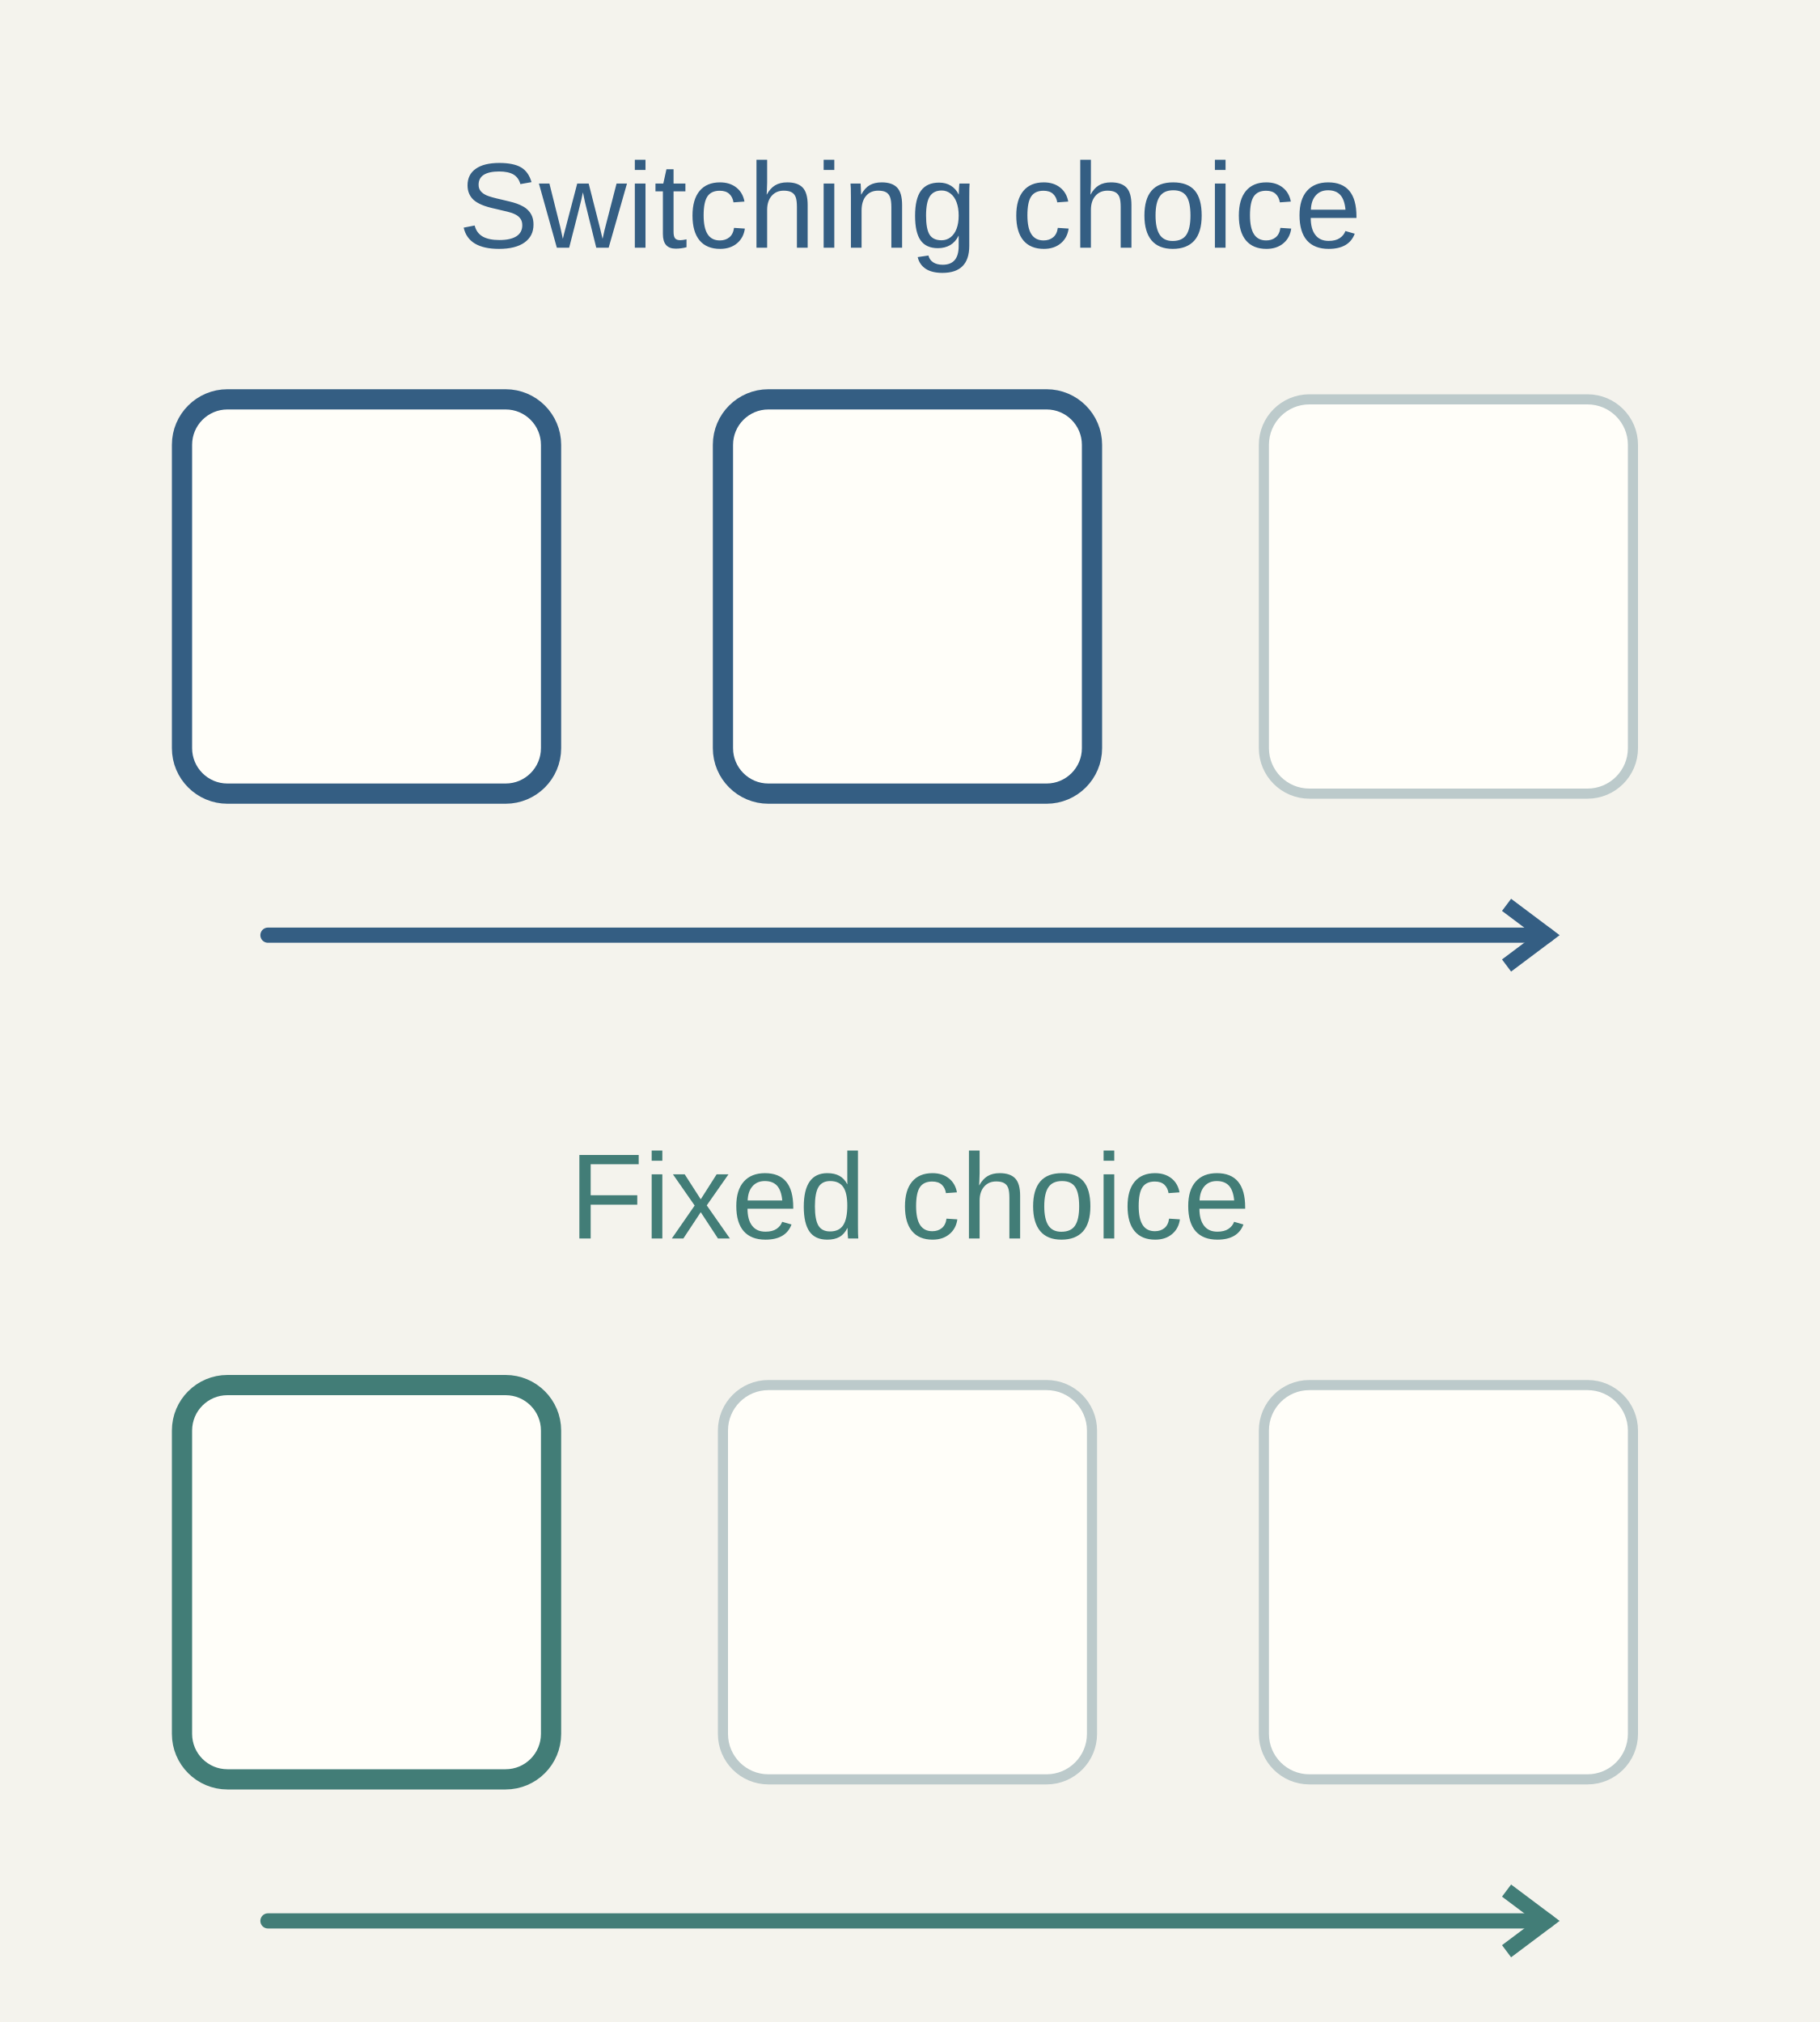
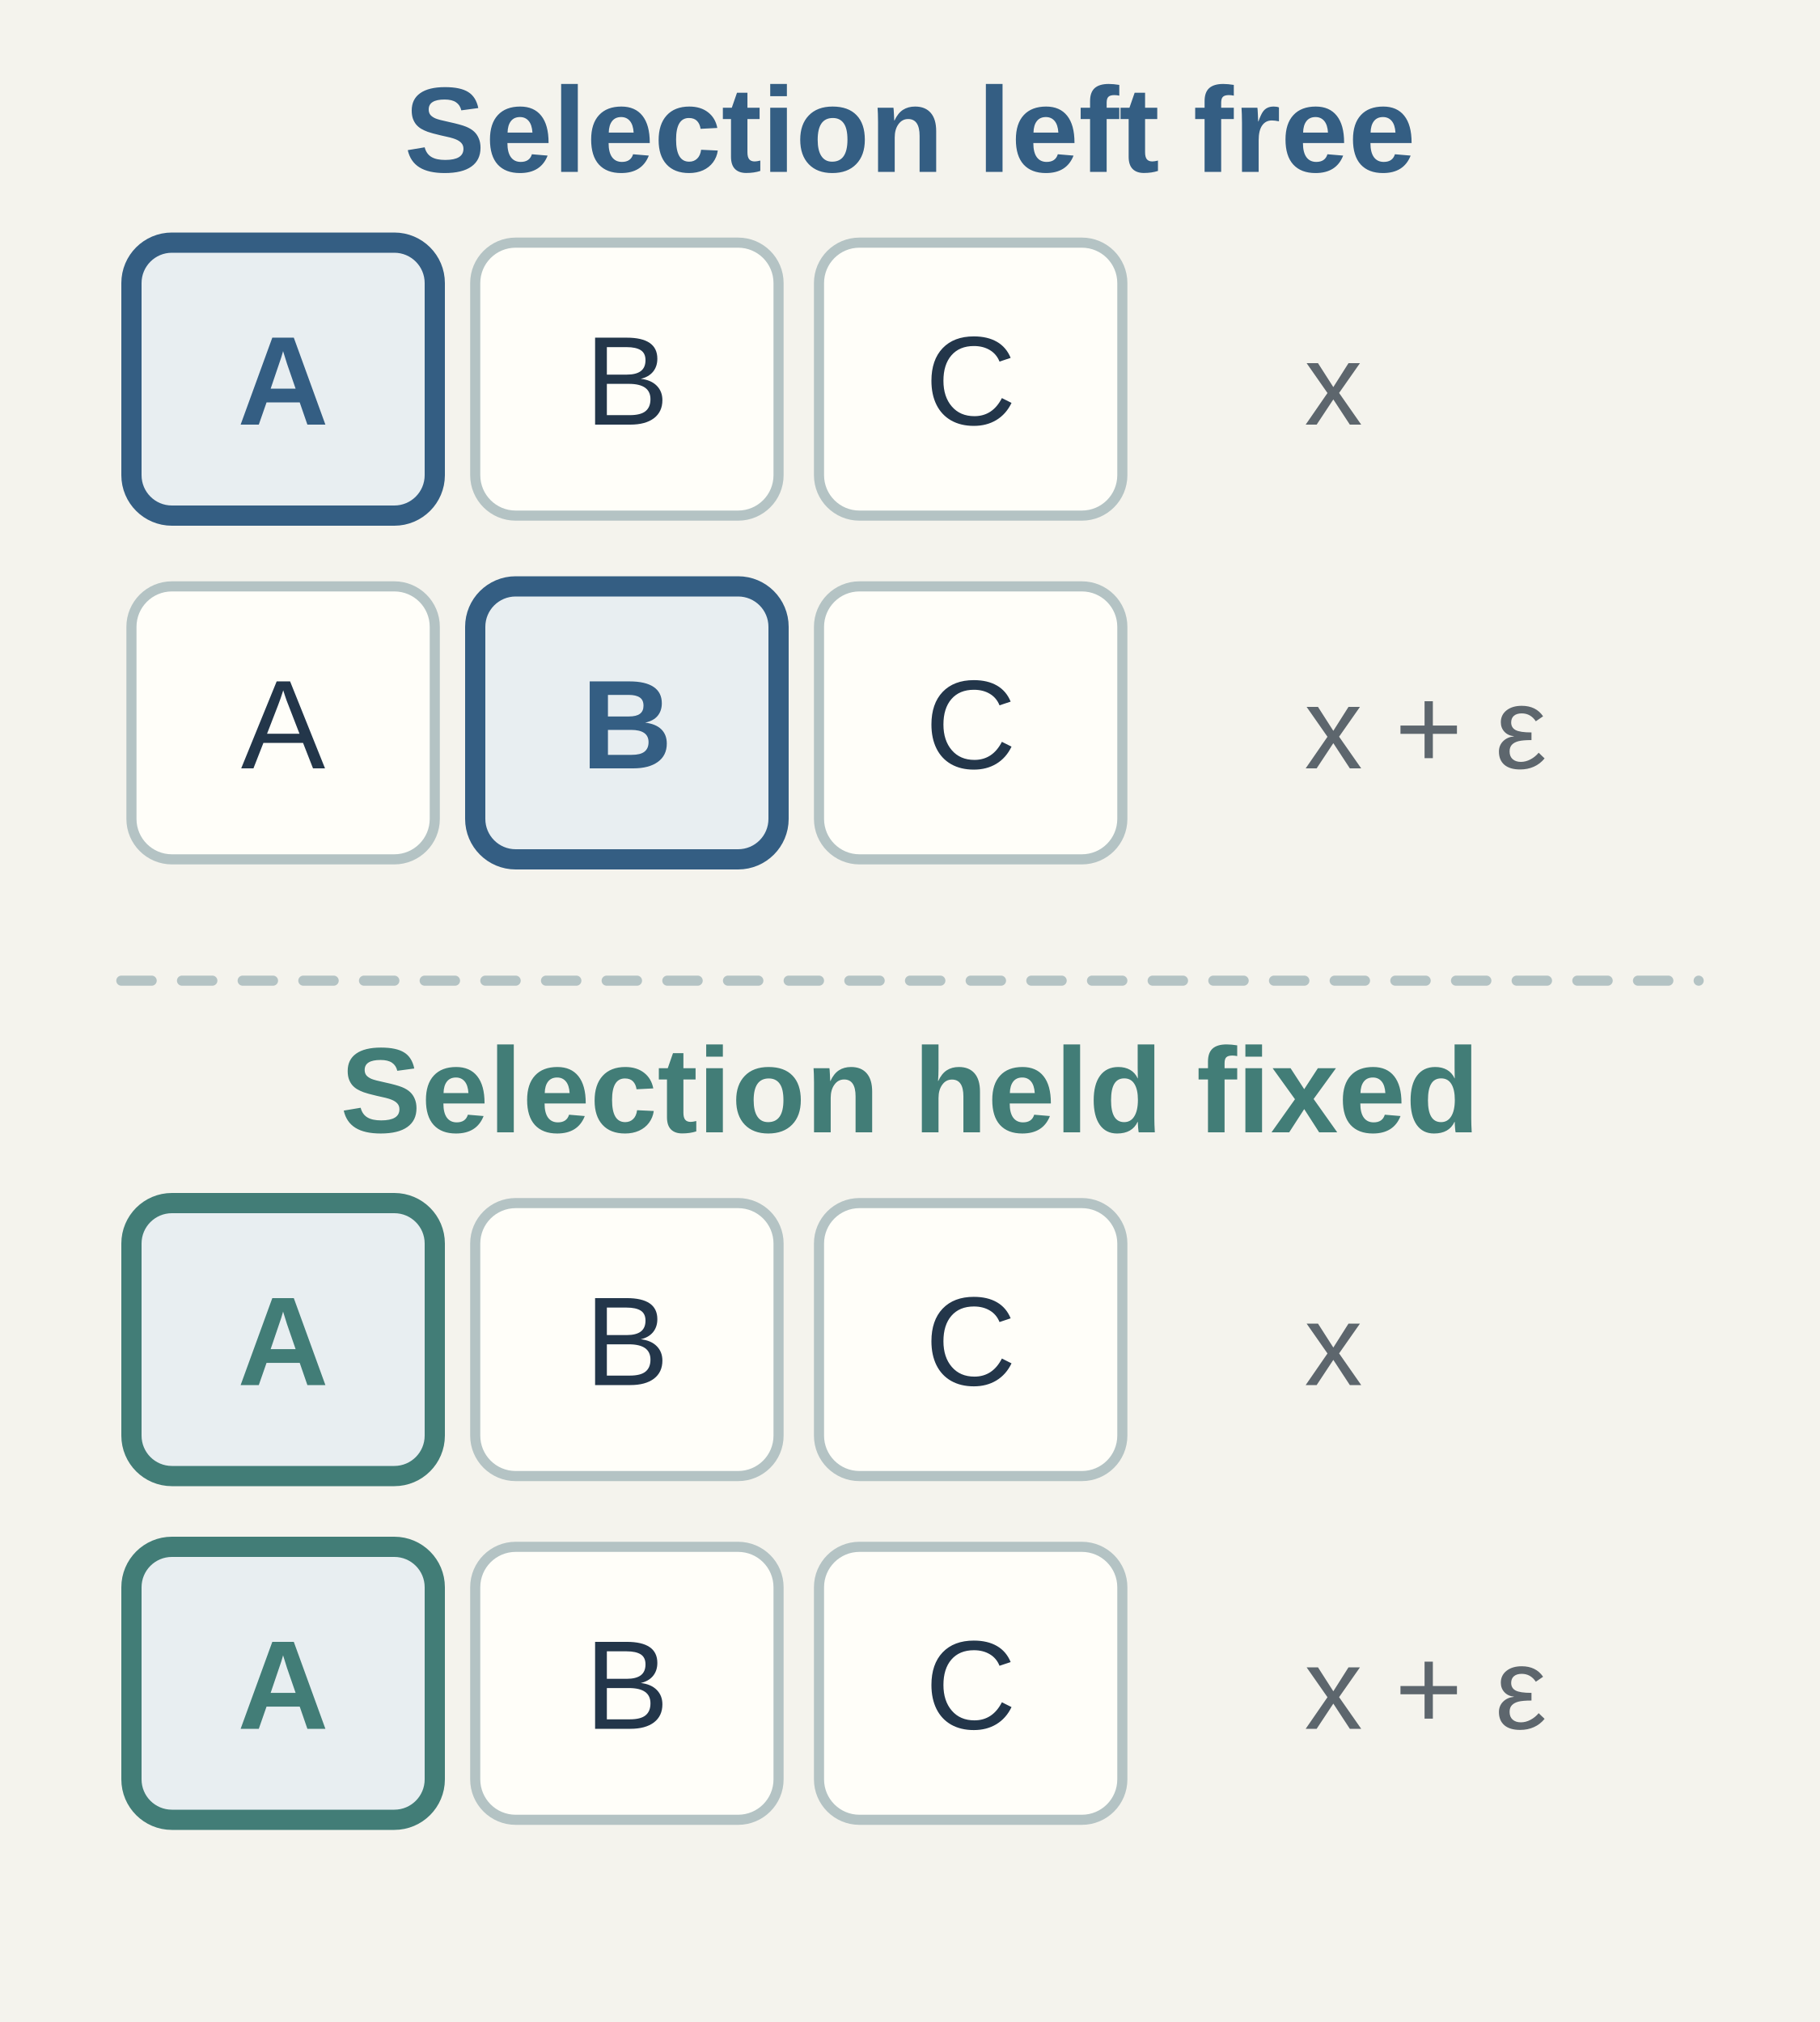
<svg xmlns="http://www.w3.org/2000/svg" width="360" height="400" viewBox="0 0 360 400" role="img" aria-labelledby="title desc">
  <rect width="360" height="400" fill="#f4f3ed" />
-   <text x="180" y="49" font-family="Arial, Helvetica, sans-serif" font-size="24" text-anchor="middle" fill="#345e83">Switching choice</text>
-   <rect x="36" y="79" width="73" height="78" rx="9" fill="#fffef9" stroke="#bccacb" stroke-width="2" />
-   <rect x="143" y="79" width="73" height="78" rx="9" fill="#fffef9" stroke="#bccacb" stroke-width="2" />
-   <rect x="250" y="79" width="73" height="78" rx="9" fill="#fffef9" stroke="#bccacb" stroke-width="2" />
-   <rect x="36" y="79" width="73" height="78" rx="9" fill="none" stroke="#345e83" stroke-width="4" />
-   <rect x="143" y="79" width="73" height="78" rx="9" fill="none" stroke="#345e83" stroke-width="4" />
-   <path d="M53 185L306 185" fill="none" stroke="#345e83" stroke-width="3" stroke-linecap="round" />
-   <path d="M298 179L306 185L298 191" fill="none" stroke="#345e83" stroke-width="3" />
-   <text x="180" y="245" font-family="Arial, Helvetica, sans-serif" font-size="24" text-anchor="middle" fill="#427d77">Fixed choice</text>
-   <rect x="36" y="274" width="73" height="78" rx="9" fill="#fffef9" stroke="#bccacb" stroke-width="2" />
-   <rect x="143" y="274" width="73" height="78" rx="9" fill="#fffef9" stroke="#bccacb" stroke-width="2" />
-   <rect x="250" y="274" width="73" height="78" rx="9" fill="#fffef9" stroke="#bccacb" stroke-width="2" />
-   <rect x="36" y="274" width="73" height="78" rx="9" fill="none" stroke="#427d77" stroke-width="4" />
-   <path d="M53 380L306 380" fill="none" stroke="#427d77" stroke-width="3" stroke-linecap="round" />
-   <path d="M298 374L306 380L298 386" fill="none" stroke="#427d77" stroke-width="3" />
+   <g font-family="Arial, Helvetica, sans-serif">
+     <text x="180" y="34" font-size="24" fill="#345e83" text-anchor="middle" font-weight="600">Selection left free</text>
+     <rect x="26" y="48" width="60" height="54" rx="8" fill="#e8eef1" stroke="#b4c3c4" stroke-width="2" />
+     <text x="56" y="84" font-size="25" fill="#345e83" text-anchor="middle" font-weight="600">A</text>
+     <rect x="26" y="48" width="60" height="54" rx="8" fill="none" stroke="#345e83" stroke-width="4" />
+     <rect x="94" y="48" width="60" height="54" rx="8" fill="#fffef9" stroke="#b4c3c4" stroke-width="2" />
+     <text x="124" y="84" font-size="25" fill="#23364a" text-anchor="middle" font-weight="400">B</text>
+     <rect x="162" y="48" width="60" height="54" rx="8" fill="#fffef9" stroke="#b4c3c4" stroke-width="2" />
+     <text x="192" y="84" font-size="25" fill="#23364a" text-anchor="middle" font-weight="400">C</text>
+     <text x="258" y="84" font-size="23" fill="#5d666d" text-anchor="start" font-weight="400">x</text>
+     <rect x="26" y="116" width="60" height="54" rx="8" fill="#fffef9" stroke="#b4c3c4" stroke-width="2" />
+     <text x="56" y="152" font-size="25" fill="#23364a" text-anchor="middle" font-weight="400">A</text>
+     <rect x="94" y="116" width="60" height="54" rx="8" fill="#e8eef1" stroke="#b4c3c4" stroke-width="2" />
+     <text x="124" y="152" font-size="25" fill="#345e83" text-anchor="middle" font-weight="600">B</text>
+     <rect x="94" y="116" width="60" height="54" rx="8" fill="none" stroke="#345e83" stroke-width="4" />
+     <rect x="162" y="116" width="60" height="54" rx="8" fill="#fffef9" stroke="#b4c3c4" stroke-width="2" />
+     <text x="192" y="152" font-size="25" fill="#23364a" text-anchor="middle" font-weight="400">C</text>
+     <text x="258" y="152" font-size="23" fill="#5d666d" text-anchor="start" font-weight="400">x + ε</text>
+     <text x="180" y="224" font-size="24" fill="#427d77" text-anchor="middle" font-weight="600">Selection held fixed</text>
+     <rect x="26" y="238" width="60" height="54" rx="8" fill="#e8eef1" stroke="#b4c3c4" stroke-width="2" />
+     <text x="56" y="274" font-size="25" fill="#427d77" text-anchor="middle" font-weight="600">A</text>
+     <rect x="26" y="238" width="60" height="54" rx="8" fill="none" stroke="#427d77" stroke-width="4" />
+     <rect x="94" y="238" width="60" height="54" rx="8" fill="#fffef9" stroke="#b4c3c4" stroke-width="2" />
+     <text x="124" y="274" font-size="25" fill="#23364a" text-anchor="middle" font-weight="400">B</text>
+     <rect x="162" y="238" width="60" height="54" rx="8" fill="#fffef9" stroke="#b4c3c4" stroke-width="2" />
+     <text x="192" y="274" font-size="25" fill="#23364a" text-anchor="middle" font-weight="400">C</text>
+     <text x="258" y="274" font-size="23" fill="#5d666d" text-anchor="start" font-weight="400">x</text>
+     <rect x="26" y="306" width="60" height="54" rx="8" fill="#e8eef1" stroke="#b4c3c4" stroke-width="2" />
+     <text x="56" y="342" font-size="25" fill="#427d77" text-anchor="middle" font-weight="600">A</text>
+     <rect x="26" y="306" width="60" height="54" rx="8" fill="none" stroke="#427d77" stroke-width="4" />
+     <rect x="94" y="306" width="60" height="54" rx="8" fill="#fffef9" stroke="#b4c3c4" stroke-width="2" />
+     <text x="124" y="342" font-size="25" fill="#23364a" text-anchor="middle" font-weight="400">B</text>
+     <rect x="162" y="306" width="60" height="54" rx="8" fill="#fffef9" stroke="#b4c3c4" stroke-width="2" />
+     <text x="192" y="342" font-size="25" fill="#23364a" text-anchor="middle" font-weight="400">C</text>
+     <text x="258" y="342" font-size="23" fill="#5d666d" text-anchor="start" font-weight="400">x + ε</text>
+     <path d="M24,194 L336,194" fill="none" stroke="#b4c3c4" stroke-width="2" stroke-linecap="round" stroke-linejoin="round" stroke-dasharray="6 6" />
+   </g>
</svg>
